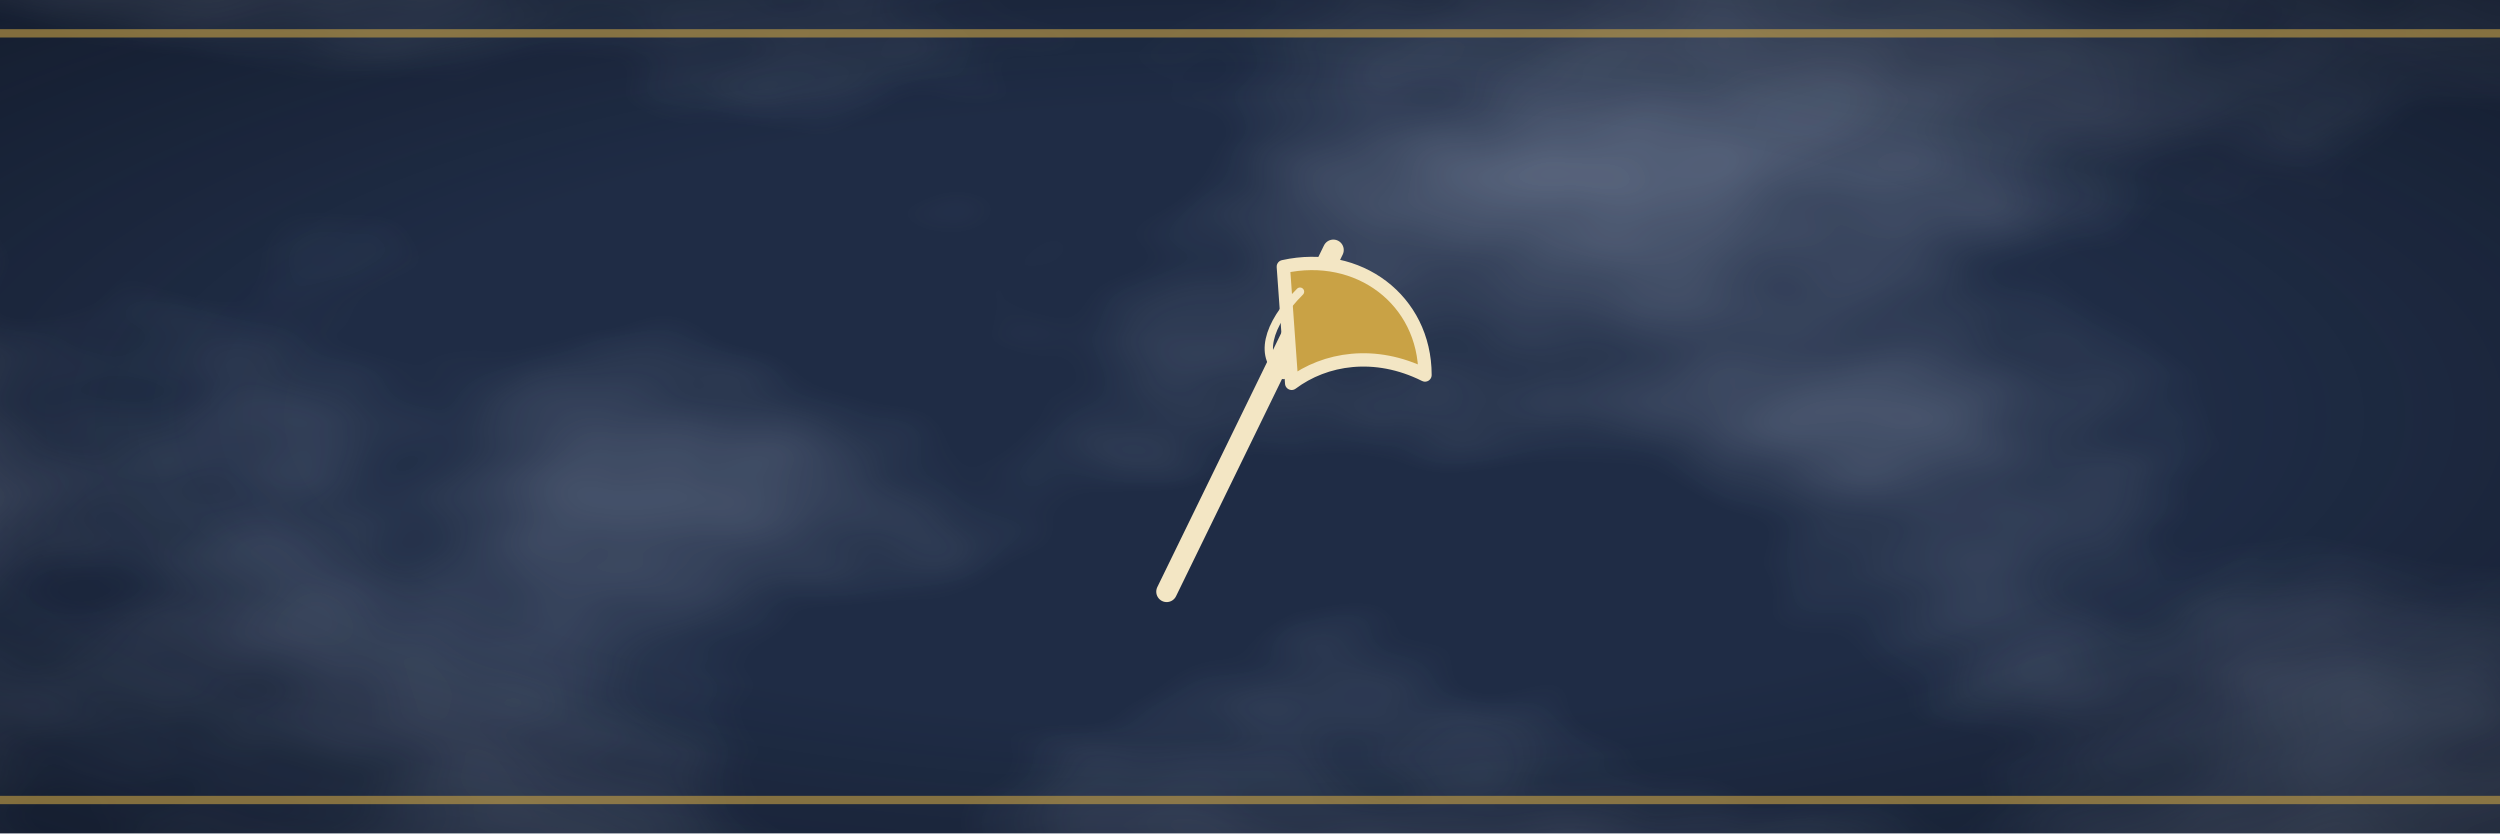
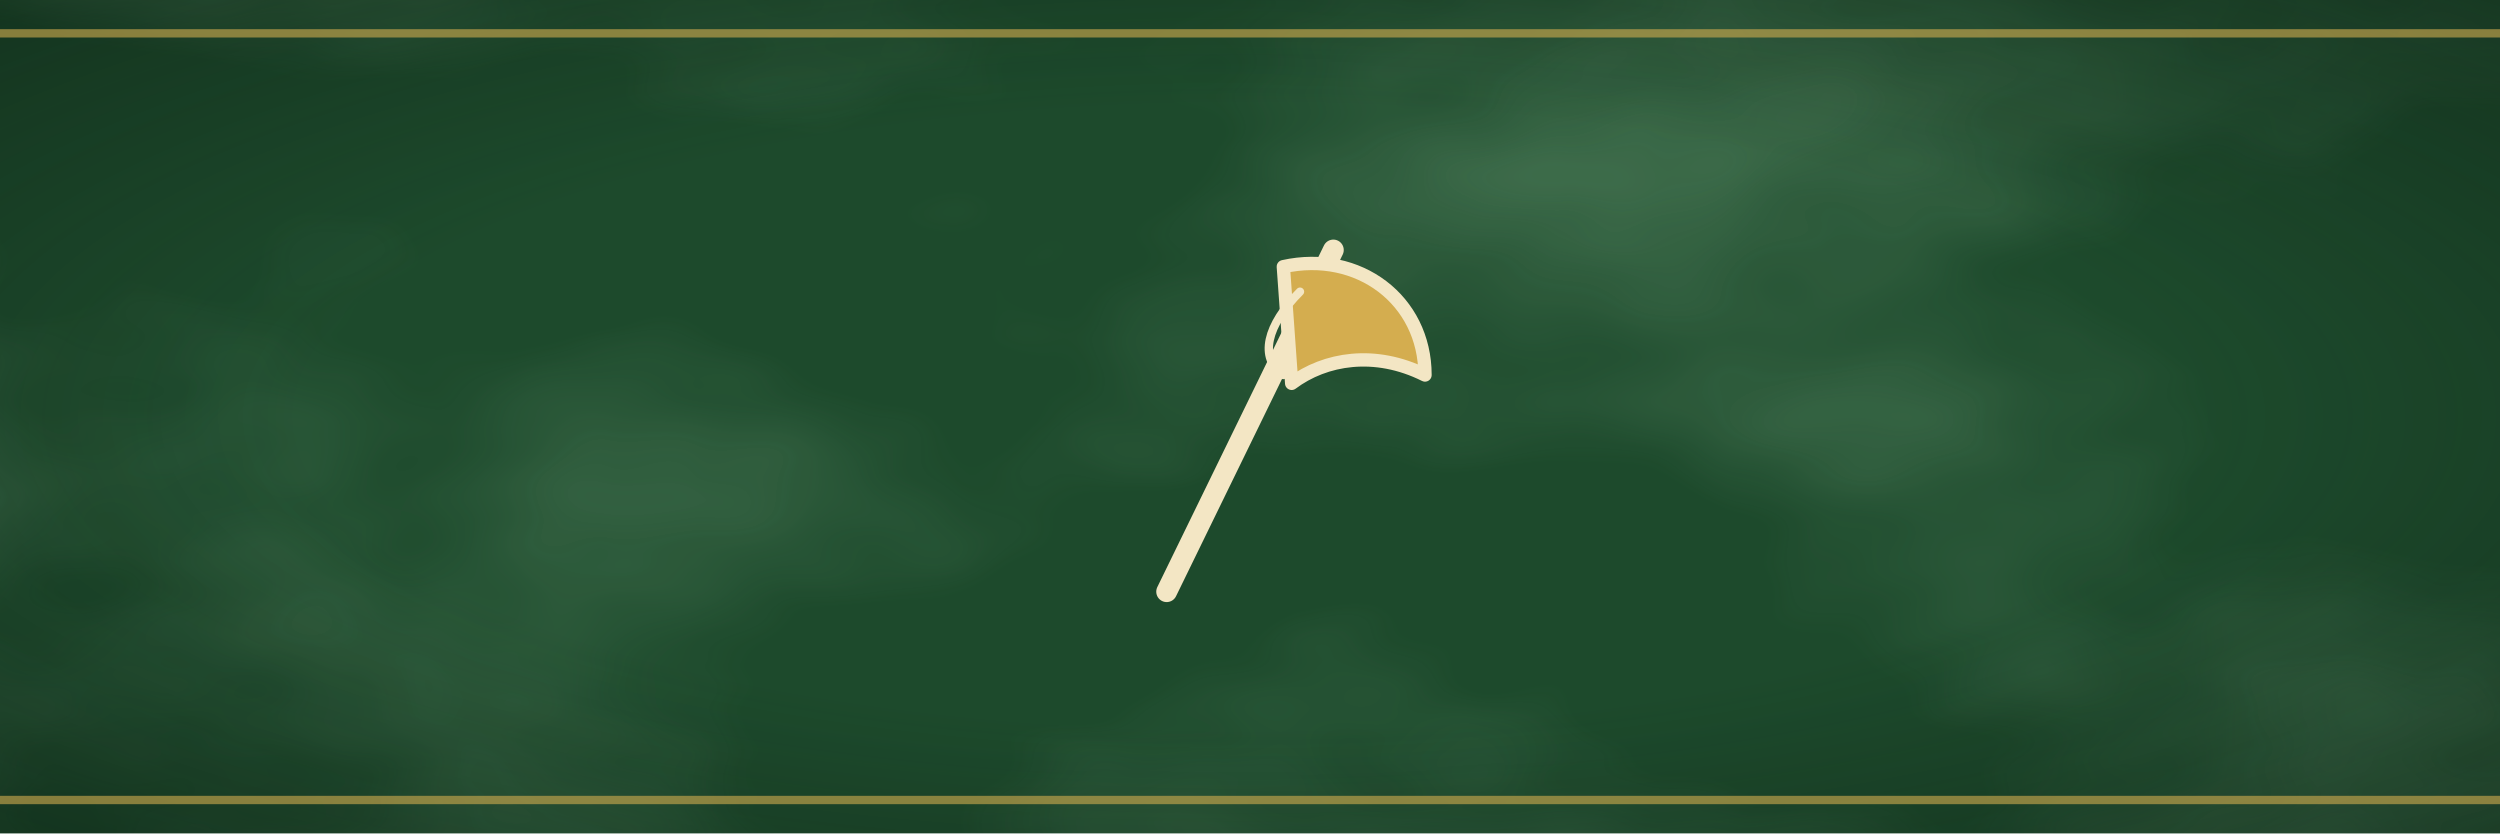
<svg xmlns="http://www.w3.org/2000/svg" viewBox="0 0 600 200" preserveAspectRatio="xMidYMid slice">
  <defs>
    <filter id="m" x="0" y="0" width="100%" height="100%">
      <feTurbulence type="fractalNoise" baseFrequency=".006 .011" numOctaves="4" seed="14" />
-       <feColorMatrix values="0 0 0 0 .55  0 0 0 0 .62  0 0 0 0 .78  0 0 0 1.25 -.5" />
+       <feColorMatrix values="0 0 0 0 .20  0 0 0 0 .42  0 0 0 0 .24  0 0 0 1.25 -.5" />
    </filter>
    <radialGradient id="v" cx=".5" cy=".5" r=".75">
-       <stop offset=".5" stop-color="#05080f" stop-opacity="0" />
-       <stop offset="1" stop-color="#05080f" stop-opacity=".45" />
+       <stop offset=".5" stop-color="#06140b" stop-opacity="0" />
+       <stop offset="1" stop-color="#06140b" stop-opacity=".45" />
    </radialGradient>
  </defs>
-   <rect width="600" height="200" fill="#1f2c45" />
+   <rect width="600" height="200" fill="#1d4a2c" />
  <rect width="600" height="200" filter="url(#m)" opacity=".55" />
  <rect width="600" height="200" fill="url(#v)" />
-   <path d="M0 8H600M0 192H600" stroke="#c9a245" stroke-width="2" opacity=".6" />
+   <path d="M0 8H600M0 192H600" stroke="#d4ad4f" stroke-width="2" opacity=".6" />
  <g transform="translate(250 50)">
    <path d="M30 92L70 10" fill="none" stroke="#f3e6c4" stroke-width="5" stroke-linejoin="round" stroke-linecap="round" />
-     <path d="M58 14C76 10 92 22 92 40C80 34 68 36 60 42Z" fill="#c9a245" stroke="#f3e6c4" stroke-width="3.2" stroke-linejoin="round" stroke-linecap="round" />
+     <path d="M58 14C76 10 92 22 92 40C80 34 68 36 60 42Z" fill="#d4ad4f" stroke="#f3e6c4" stroke-width="3.2" stroke-linejoin="round" stroke-linecap="round" />
    <path d="M62 20C54 28 52 36 58 40" fill="none" stroke="#f3e6c4" stroke-width="2" stroke-linejoin="round" stroke-linecap="round" />
  </g>
</svg>
